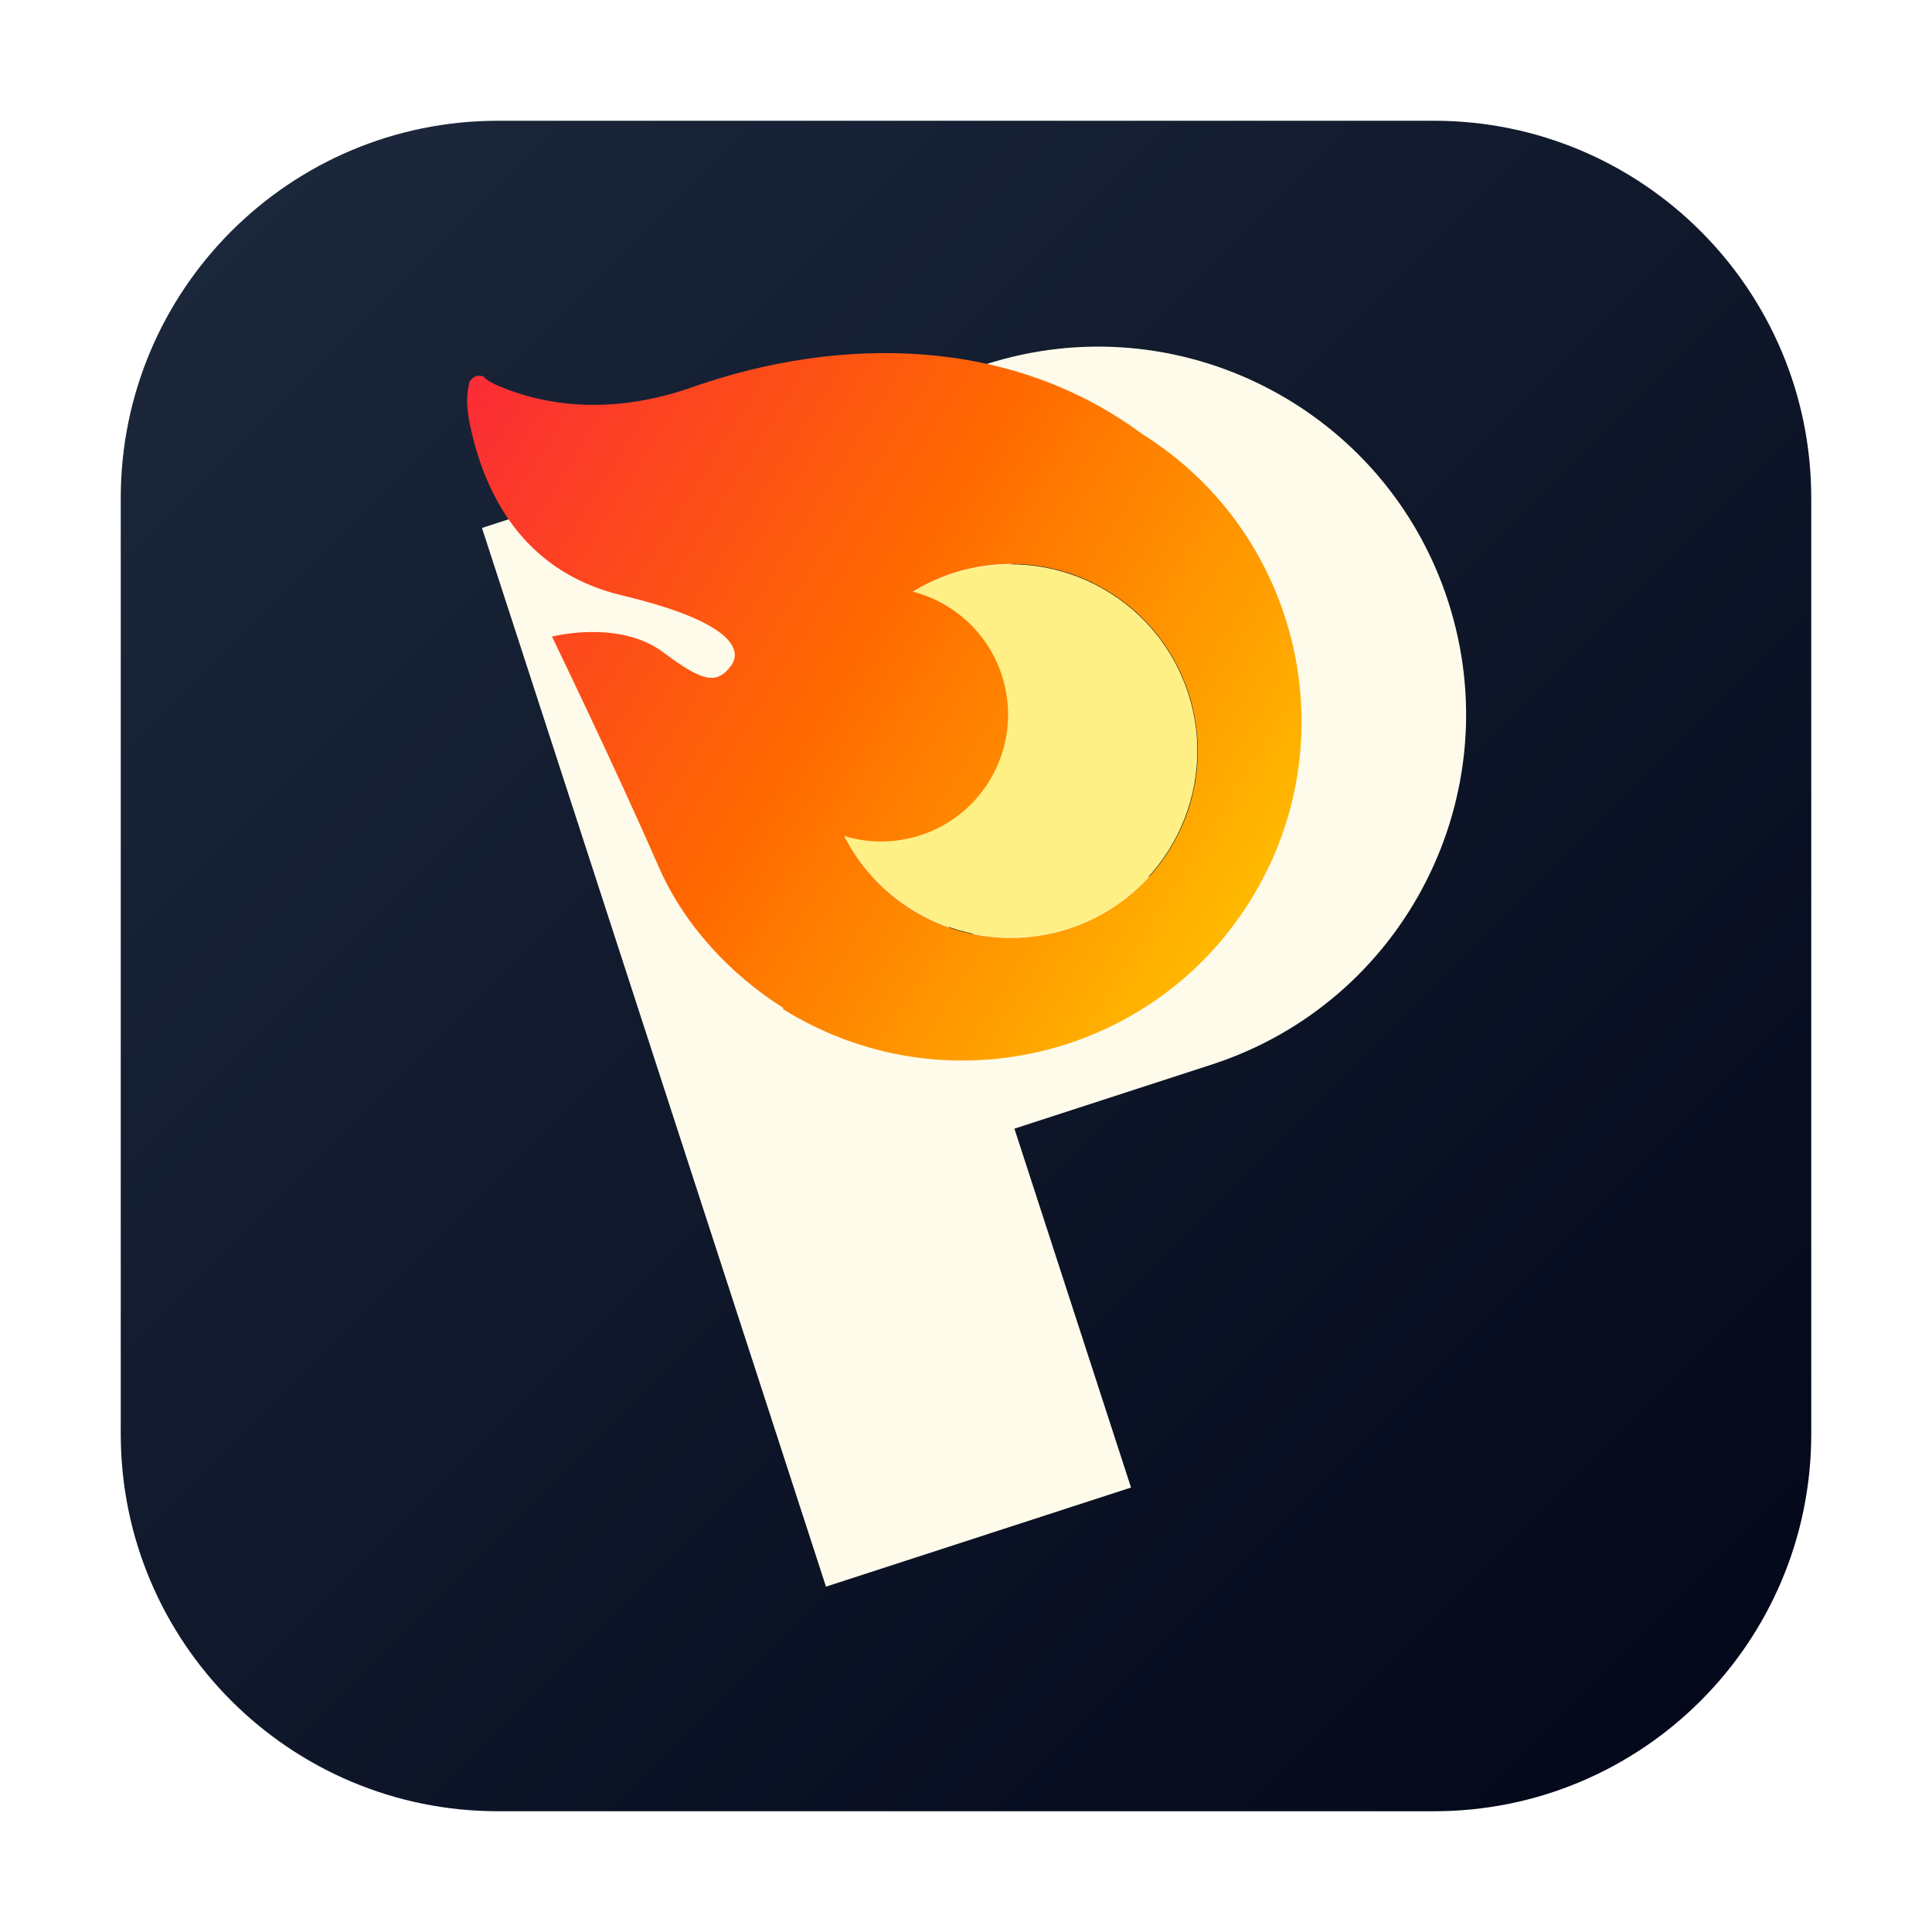
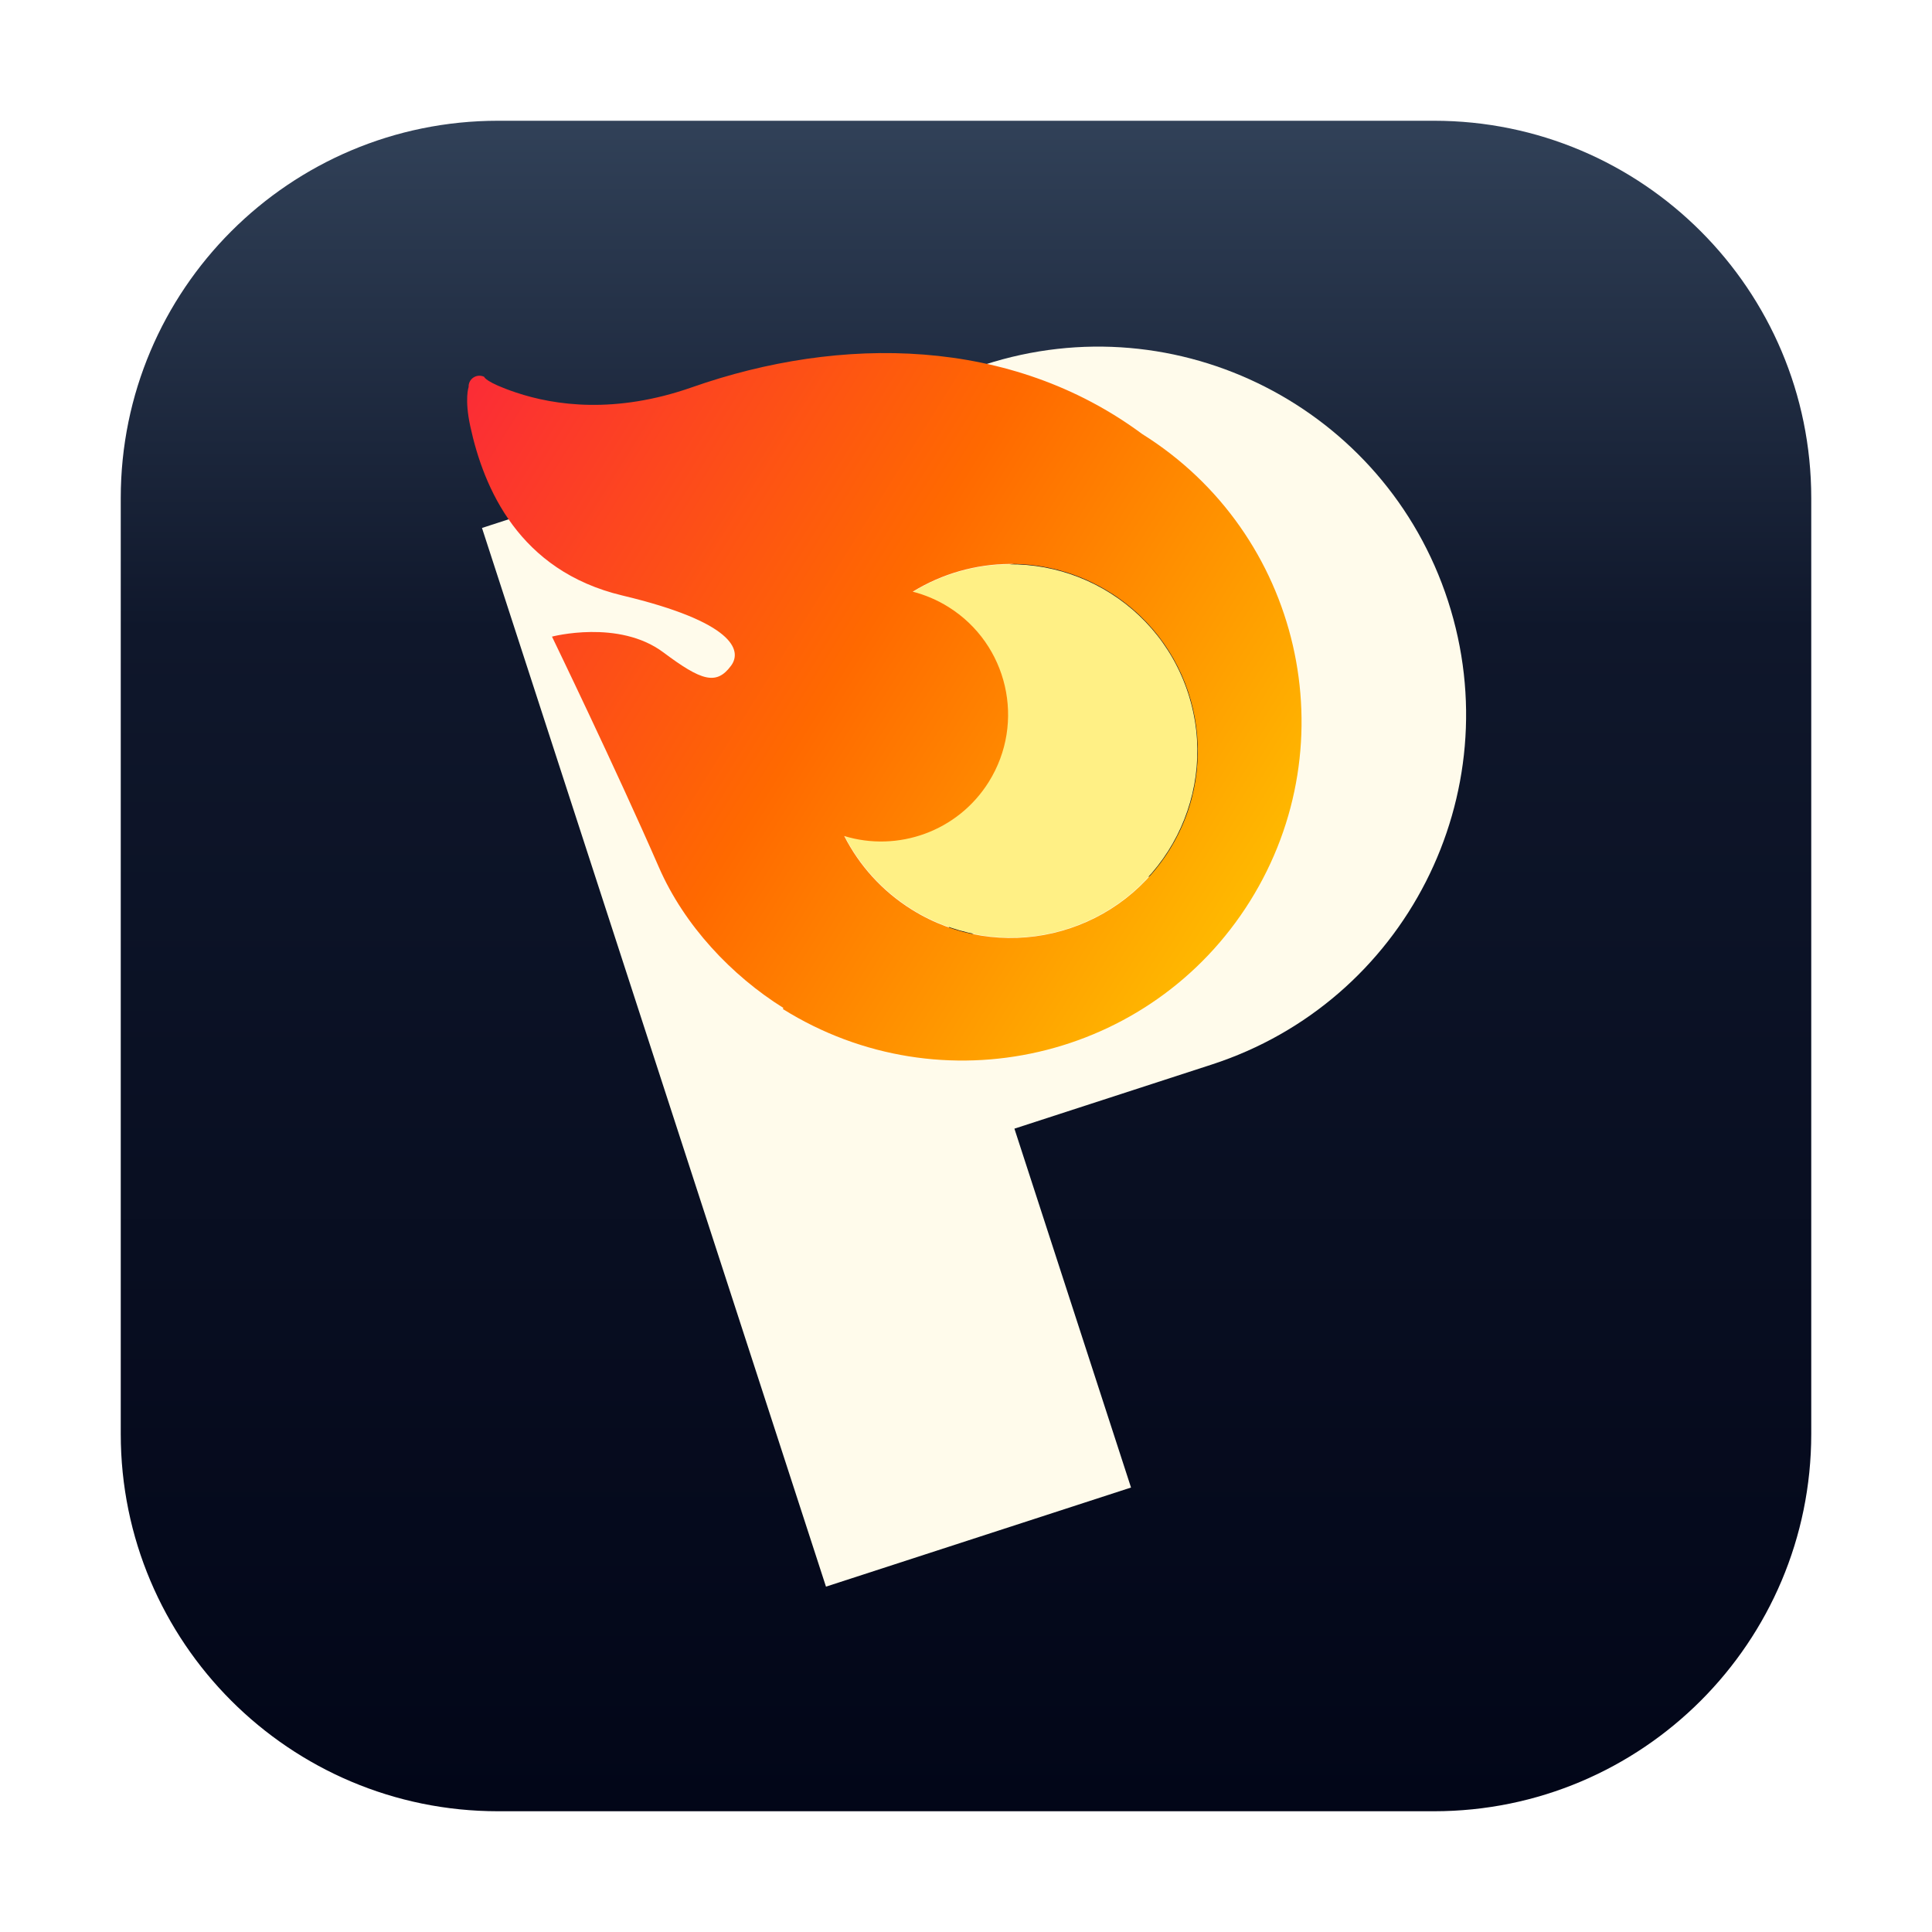
<svg xmlns="http://www.w3.org/2000/svg" width="1024" height="1024" viewBox="0 0 1024 1024">
  <defs>
-     <linearGradient id="bg" x1="0" y1="0" x2="1" y2="1">
-       <stop offset="0" stop-color="#1d293d" />
+     <linearGradient id="bg" x1="0" y1="0" x2="0" y2="1">
+       <stop offset="0" stop-color="#314158" />
+       <stop offset="0.3" stop-color="#0f172b" />
      <stop offset="1" stop-color="#020618" />
    </linearGradient>
    <linearGradient id="fire" gradientUnits="userSpaceOnUse" x1="0" y1="0" x2="0" y2="512">
      <stop offset="0" stop-color="#fb2c36" />
      <stop offset="0.5" stop-color="#ff6900" />
      <stop offset="1" stop-color="#ffb900" />
    </linearGradient>
  </defs>
  <rect x="64" y="64" width="896" height="896" rx="200" fill="url(#bg)" />
  <g transform="translate(572.5 487.0) scale(1.0) rotate(-18) translate(-537.5 -525.0)">
    <path d="M300 230 H580 A195 195 0 0 1 580 620 H470 V820 H300 Z M470 335 H580 A90 90 0 0 1 580 515 H470 Z" fill="#fffbeb" fill-rule="evenodd" />
    <circle cx="530" cy="429" r="98.9" fill="#fff085" />
    <g transform="rotate(50 530 429) translate(183.1 677.3) scale(0.97) rotate(-90)">
      <path fill="url(#fire)" d="M332.16,104.596c-34.594-27.688-48.125-58.25-53.328-79.969c-4.172-17.453-1.953-19.328-1.953-19.328c-0.219-2.078-1.5-3.875-3.406-4.75c-1.875-0.875-4.094-0.703-5.797,0.484c0,0-6.703,1.453-17.641,12.063c-24.875,24.156-53.031,64.469-34.469,119.578c19.891,59.125,9.375,71.5-1.047,70.688c-13.516-1.031-15.609-9.359-13.438-35.266c2.516-30.281-24.953-56.141-24.953-56.141s-42.672,67.844-75.953,116.375c-19.672,28.688-29.109,65.141-29.109,98.406H70.41c0,102.313,82.938,185.266,185.25,185.266s185.25-82.953,185.25-185.266C447.941,237.893,399.691,158.611,332.16,104.596z M255.988,459.83c-56.422,0-102.188-45.75-102.188-102.188c0-19.219,5.328-37.188,14.547-52.547c7.938,29.563,34.906,51.328,66.969,51.328c38.281,0,69.344-31.047,69.344-69.344c0-7.297-1.156-14.359-3.25-20.969c33.656,16.719,56.766,51.422,56.766,91.531C358.175,414.08,312.425,459.83,255.988,459.83z" />
    </g>
  </g>
</svg>
